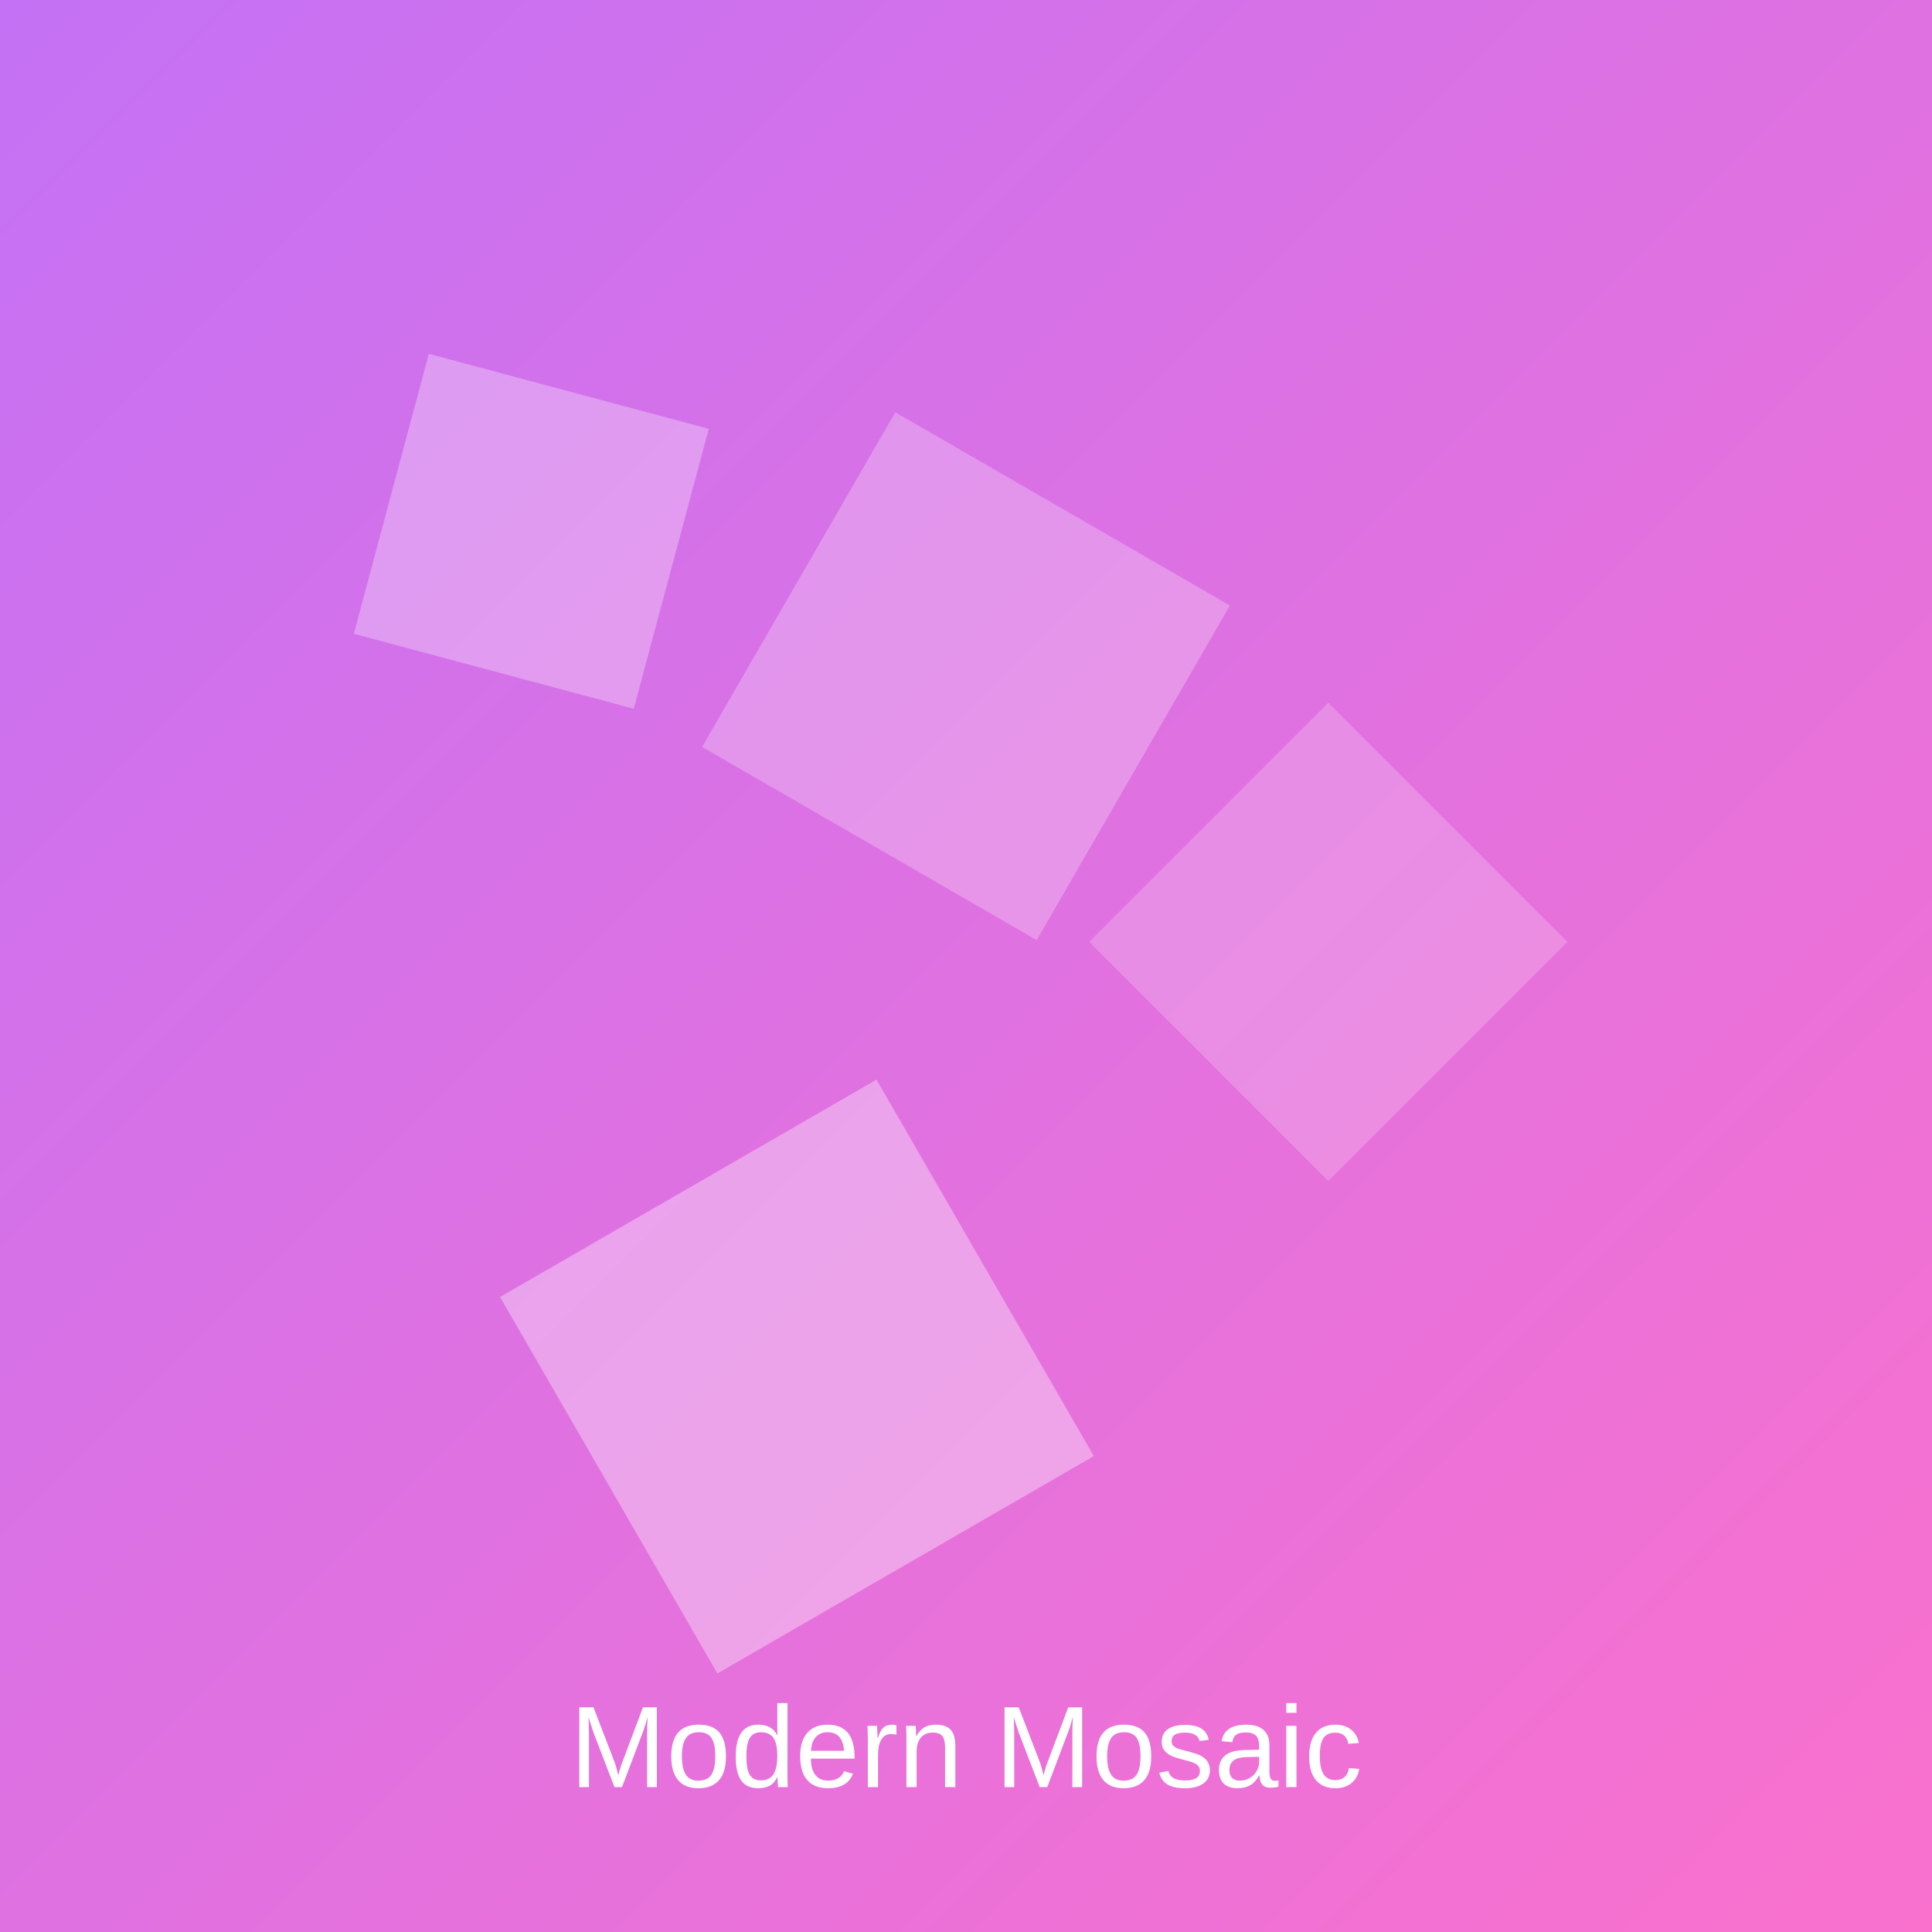
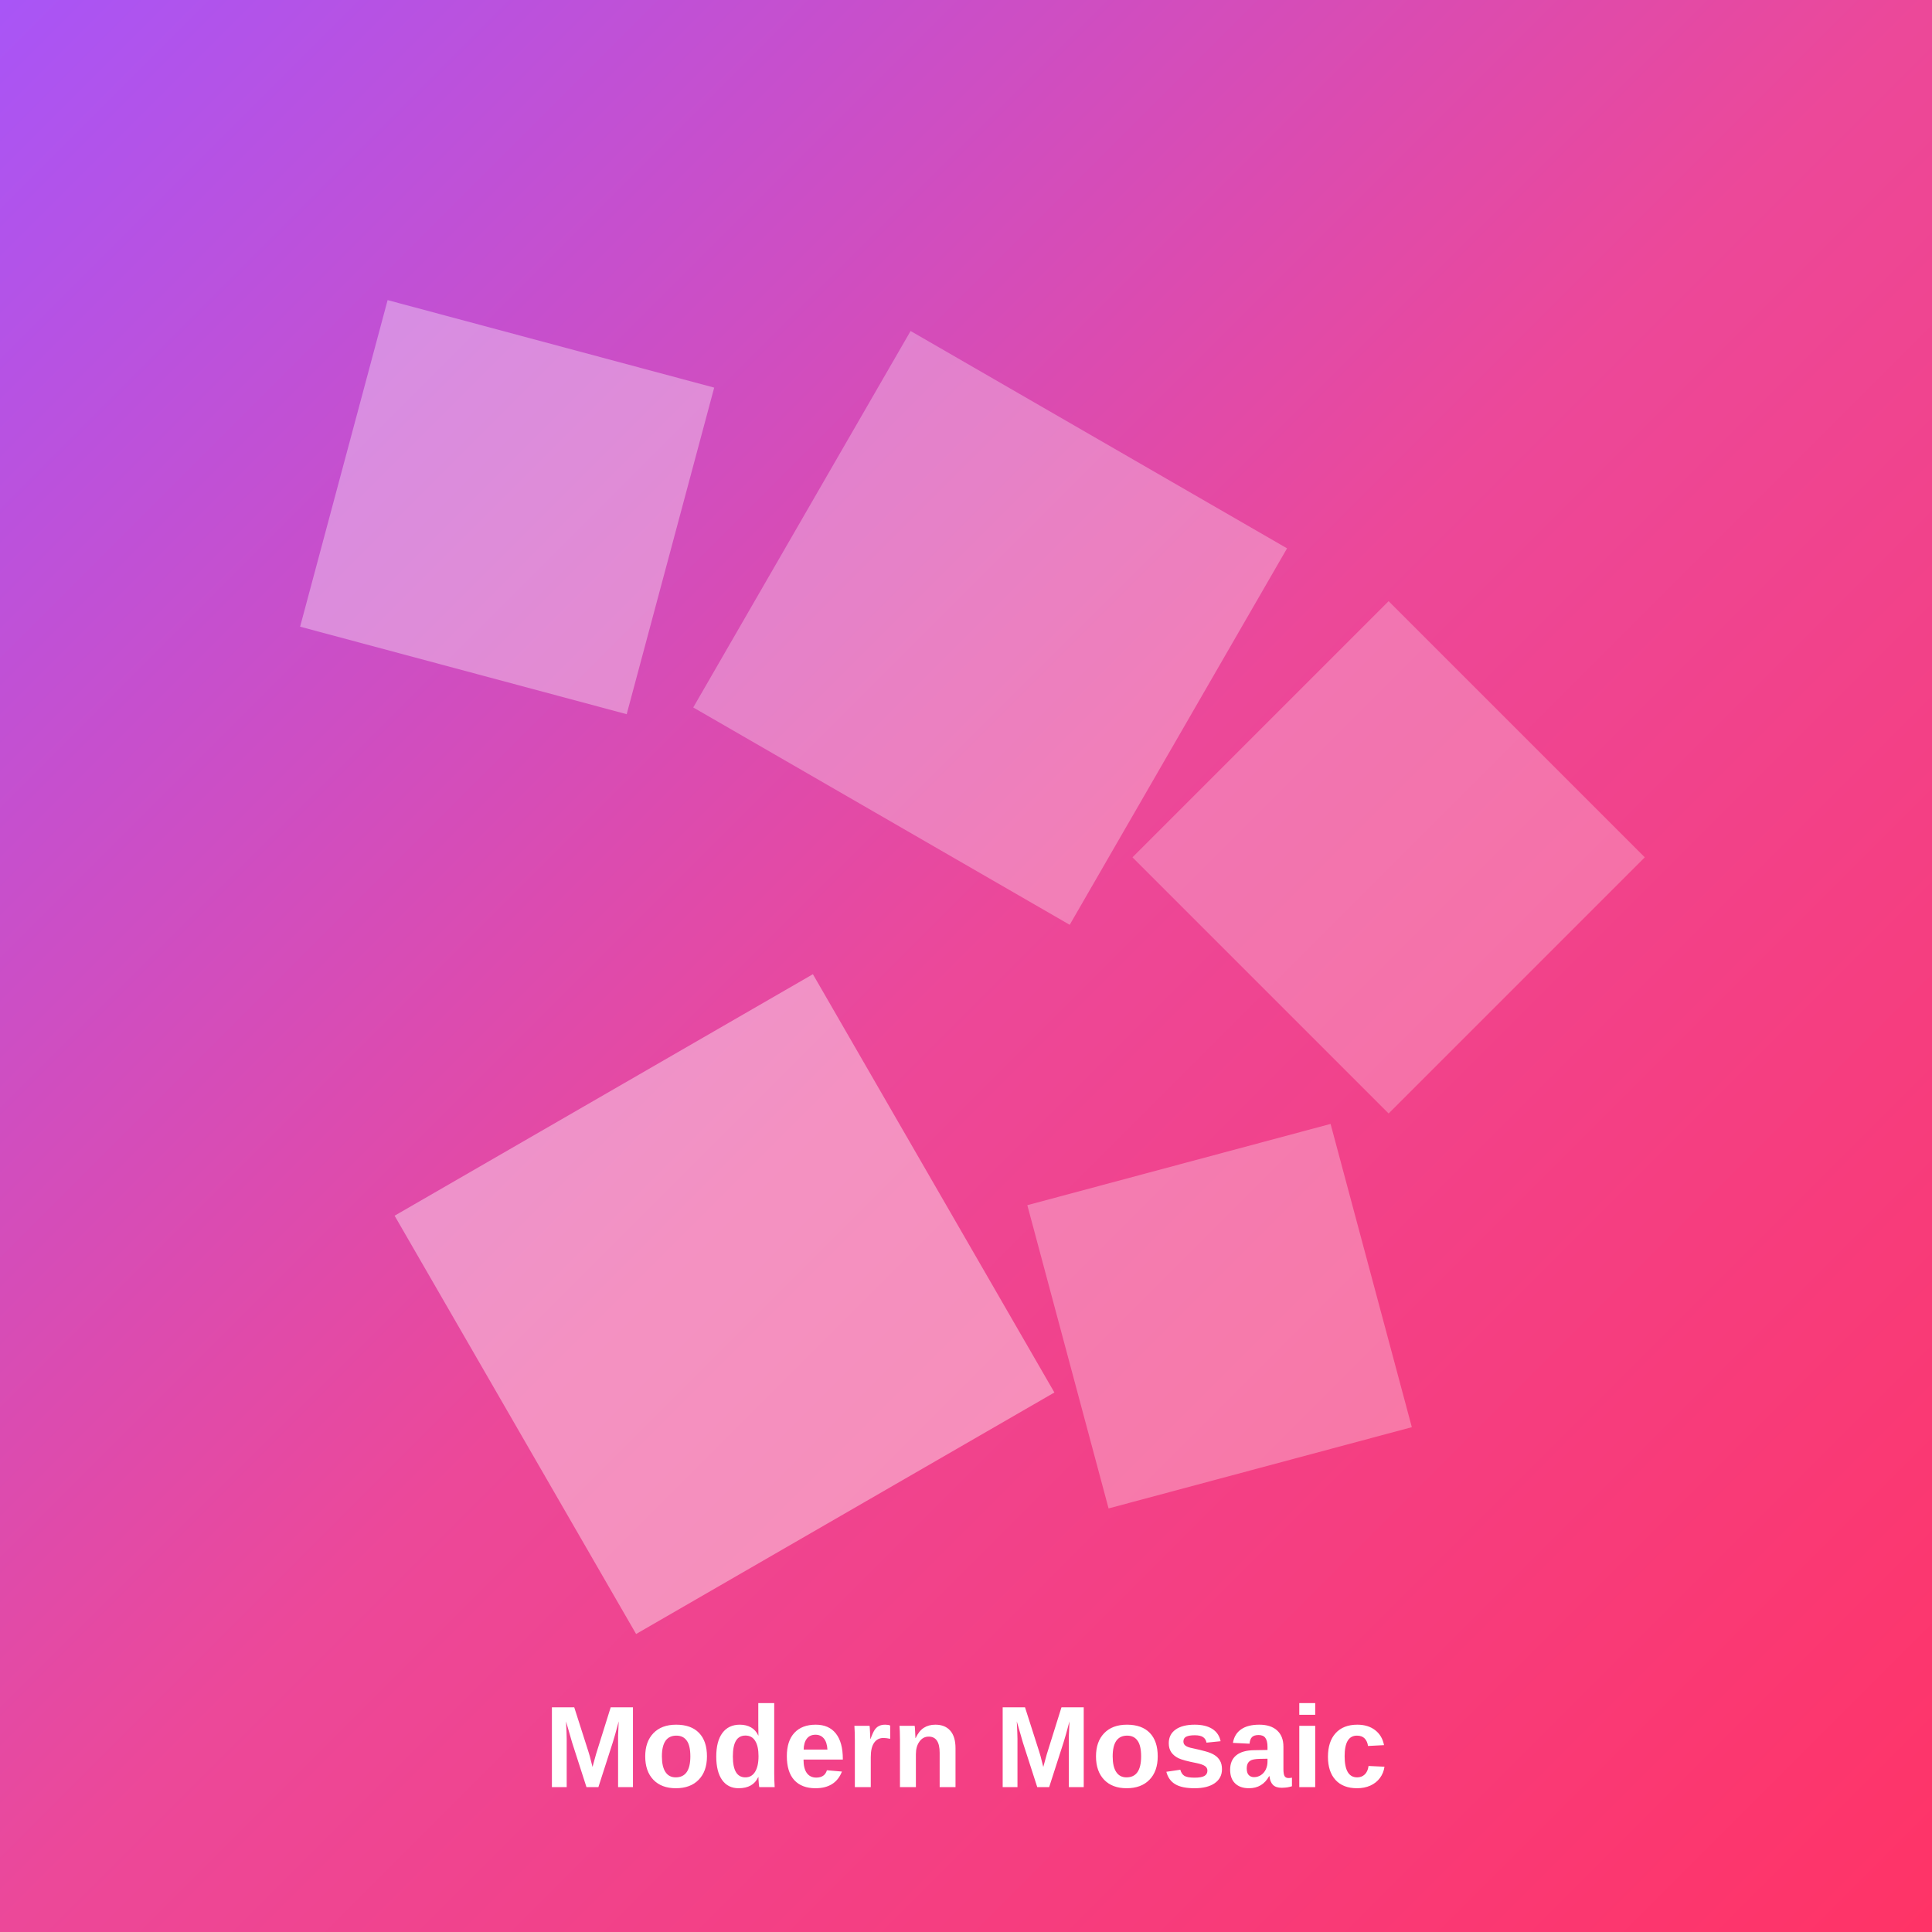
<svg xmlns="http://www.w3.org/2000/svg" width="400" height="400">
  <defs>
    <linearGradient id="grad6" x1="0%" y1="0%" x2="100%" y2="100%">
-       <stop offset="0%" style="stop-color:#C471F5;stop-opacity:1" />
-       <stop offset="100%" style="stop-color:#FA71CD;stop-opacity:1" />
+       <stop offset="0%" style="stop-color:#A855F7;stop-opacity:1" />
+       <stop offset="50%" style="stop-color:#EC4899;stop-opacity:1" />
+       <stop offset="100%" style="stop-color:#FF3366;stop-opacity:1" />
    </linearGradient>
  </defs>
  <rect width="400" height="400" fill="url(#grad6)" />
-   <rect x="80" y="80" width="60" height="60" fill="rgba(255,255,255,0.3)" transform="rotate(15 110 110)" />
-   <rect x="160" y="100" width="80" height="80" fill="rgba(255,255,255,0.25)" transform="rotate(30 200 140)" />
-   <rect x="240" y="160" width="70" height="70" fill="rgba(255,255,255,0.2)" transform="rotate(45 275 195)" />
-   <rect x="120" y="240" width="90" height="90" fill="rgba(255,255,255,0.35)" transform="rotate(60 165 285)" />
-   <text x="200" y="370" font-family="Arial" font-size="24" fill="white" text-anchor="middle">Modern Mosaic</text>
+   <rect x="70" y="70" width="70" height="70" fill="rgba(255,255,255,0.35)" transform="rotate(15 105 105)" />
+   <rect x="160" y="85" width="90" height="90" fill="rgba(255,255,255,0.3)" transform="rotate(30 205 130)" />
+   <rect x="250" y="140" width="75" height="75" fill="rgba(255,255,255,0.25)" transform="rotate(45 287.5 177.5)" />
+   <rect x="100" y="220" width="100" height="100" fill="rgba(255,255,255,0.4)" transform="rotate(60 150 270)" />
+   <rect x="220" y="240" width="65" height="65" fill="rgba(255,255,255,0.3)" transform="rotate(75 252.5 272.5)" />
+   <text x="200" y="370" font-family="Arial, sans-serif" font-size="24" font-weight="700" fill="white" text-anchor="middle">Modern Mosaic</text>
</svg>
